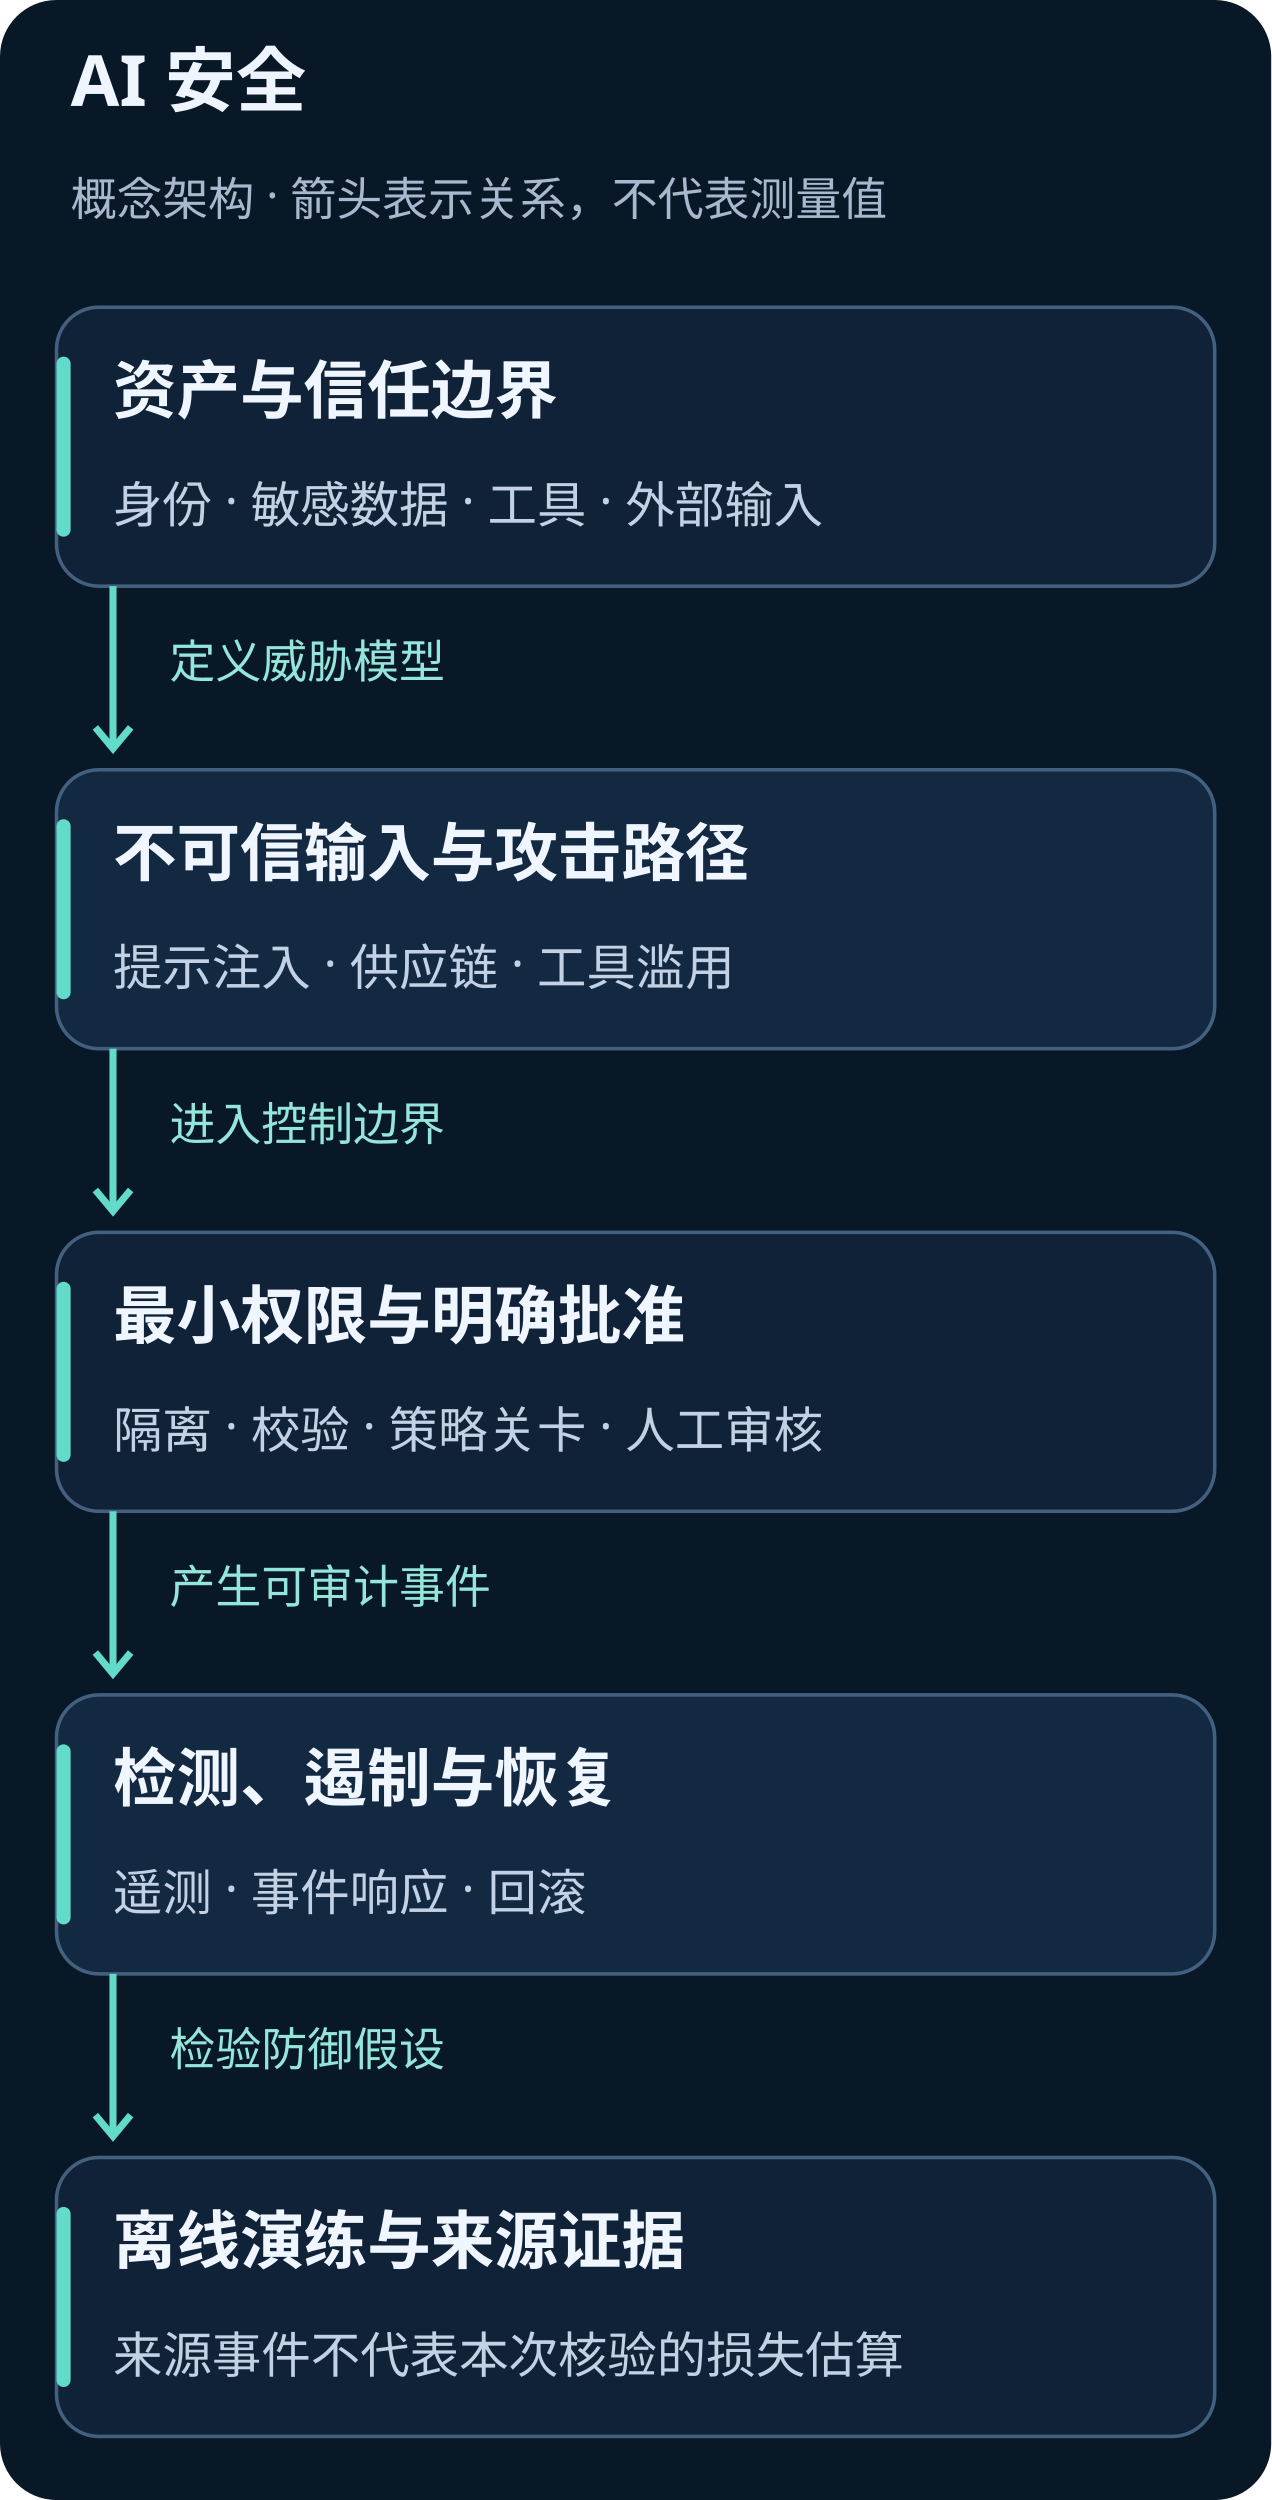
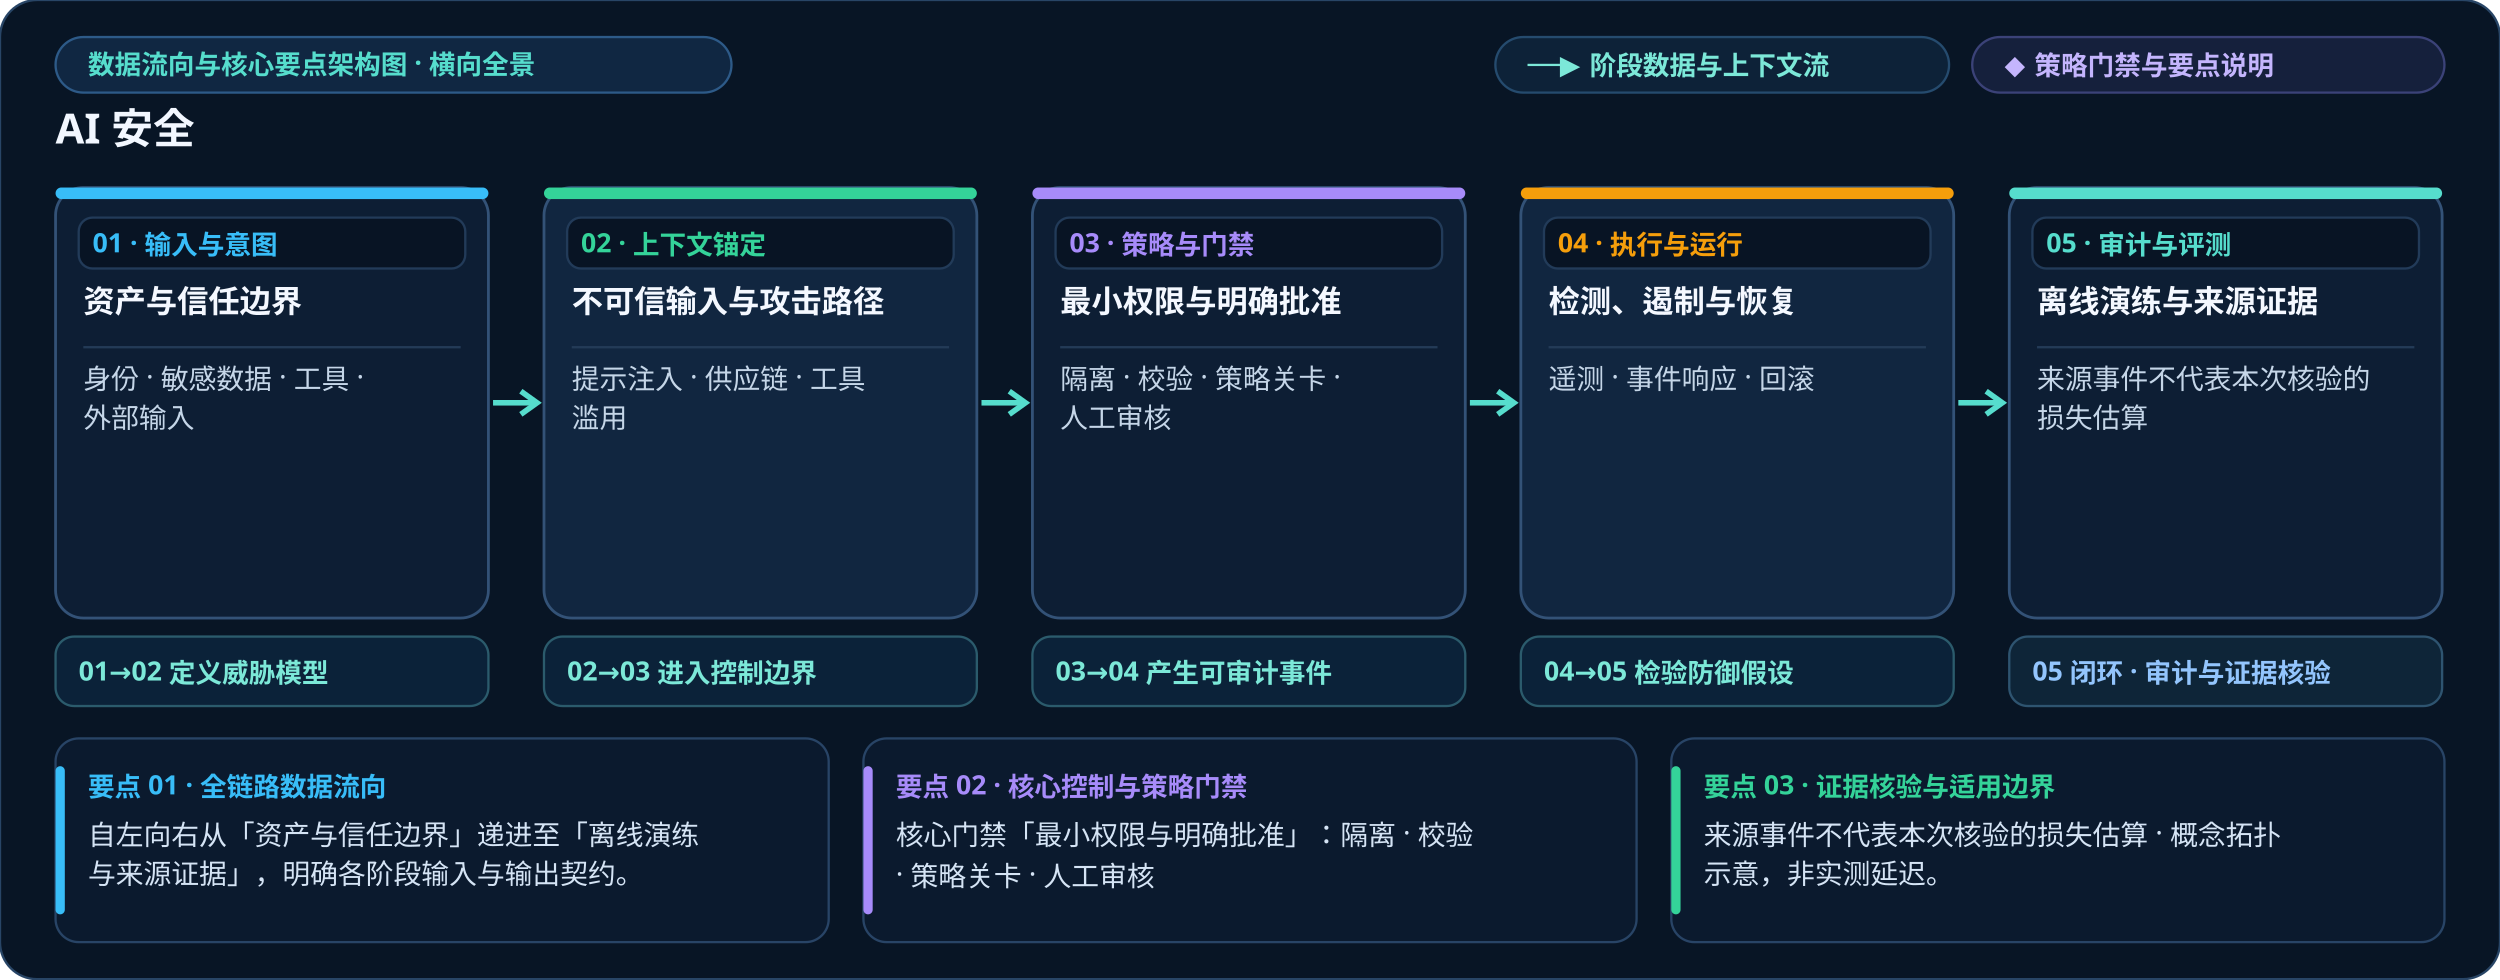
- <svg xmlns="http://www.w3.org/2000/svg" lang="zh-CN" role="img" aria-labelledby="knowledge-2bebe70b73d3-title knowledge-2bebe70b73d3-desc" viewBox="0 0 360 708" width="360" style="display:block;width:100%;height:auto;max-width:560px;margin:0 auto;font-family:system-ui,sans-serif">
-   <rect width="360" height="708" rx="16" fill="#091827" />
-   <text x="20" y="30" fill="#eef5ff" font-size="20" font-weight="700">
-     <tspan x="20" dy="0">AI 安全</tspan>
+ <svg xmlns="http://www.w3.org/2000/svg" lang="zh-CN" class="knowledge-graph-wide" role="img" aria-labelledby="knowledge-2bebe70b73d3-title knowledge-2bebe70b73d3-desc" viewBox="0 0 1080 423" width="1080" style="width:100%;height:auto;max-width:1080px;margin:0 auto;font-family:system-ui,sans-serif">
+   <rect width="1080" height="423" rx="16" fill="#081525" stroke="#284566" />
+   <rect x="24" y="16" width="292" height="24" rx="12" fill="#102742" stroke="#2d5a88" />
+   <text x="38" y="32" fill="#56ddcd" font-size="11.5" font-weight="700">
+     <tspan x="38" dy="0">数据流向与核心要点架构图 · 横向全景</tspan>
  </text>
-   <text x="20" y="61" fill="#a9b8ce" font-size="13" font-weight="400">
-     <tspan x="20" dy="0">概念架构 · 箭头表示关系，不代表测量值</tspan>
+   <rect x="646" y="16" width="196" height="24" rx="12" fill="#0d2238" stroke="#254b6e" />
+   <text x="660" y="32" fill="#7ce8d8" font-size="11.5" font-weight="600">
+     <tspan x="660" dy="0">──▶ 阶段数据与上下文流</tspan>
+   </text>
+   <rect x="852" y="16" width="204" height="24" rx="12" fill="#15203c" stroke="#3b4278" />
+   <text x="866" y="32" fill="#c4b5fd" font-size="11.5" font-weight="600">
+     <tspan x="866" dy="0">◆ 策略门禁与要点说明</tspan>
+   </text>
+   <text x="24" y="62" fill="#f2f7ff" font-size="18" font-weight="700">
+     <tspan x="24" dy="0">AI 安全</tspan>
  </text>
  <g data-concept="1">
-     <rect x="16" y="87" width="328" height="79" rx="12" fill="#102238" stroke="#43617f" />
-     <rect x="16" y="101" width="4" height="51" rx="2" fill="#63dbca" />
-     <text x="32" y="117" fill="#f0f6ff" font-size="18" font-weight="650">
-       <tspan x="32" dy="0">资产与信任边界</tspan>
+     <rect x="24" y="81" width="187" height="186" rx="12" fill="#0d1e34" stroke="#335277" stroke-width="1.2" />
+     <rect x="24" y="81" width="187" height="5" rx="2.5" fill="#38bdf8" />
+     <rect x="34" y="94" width="167" height="22" rx="6" fill="#081424" stroke="#223b59" />
+     <text x="40" y="109" fill="#38bdf8" font-size="11.5" font-weight="700">
+       <tspan x="40" dy="0">01 · 输入与意图</tspan>
    </text>
-     <text x="32" y="148" fill="#c2d1e3" font-size="14" font-weight="400">
-       <tspan x="32" dy="0">身份 · 敏感数据 · 工具 · 外部输入</tspan>
+     <text x="36" y="135" fill="#f4f8ff" font-size="13.5" font-weight="700">
+       <tspan x="36" dy="0">资产与信任边界</tspan>
+     </text>
+     <path d="M36 150 H199" stroke="#233b57" stroke-width="1" />
+     <text x="36" y="168" fill="#c5d6e8" font-size="12" font-weight="400">
+       <tspan x="36" dy="0">身份 · 敏感数据 · 工具 ·</tspan>
+       <tspan x="36" dy="16.8">外部输入</tspan>
    </text>
  </g>
  <g data-relationship="定义威胁模型">
-     <path d="M32 166 V211" fill="none" stroke="#63dbca" stroke-width="2" />
-     <path d="M27 206 L32 212 L37 206" fill="none" stroke="#63dbca" stroke-width="2" />
-     <text x="48" y="192" fill="#94e5da" font-size="13" font-weight="400">
-       <tspan x="48" dy="0">定义威胁模型</tspan>
+     <path d="M213 174 H231" fill="none" stroke="#56ddcd" stroke-width="2.4" />
+     <path d="M225 169 L232 174 L225 179" fill="none" stroke="#56ddcd" stroke-width="2.4" />
+     <rect x="24" y="275" width="187" height="30" rx="8" fill="#0b2239" stroke="#2b5b6c" />
+     <text x="34" y="294" fill="#7ce8d8" font-size="11.5" font-weight="600">
+       <tspan x="34" dy="0">01→02 定义威胁模型</tspan>
    </text>
  </g>
  <g data-concept="2">
-     <rect x="16" y="218" width="328" height="79" rx="12" fill="#132942" stroke="#43617f" />
-     <rect x="16" y="232" width="4" height="51" rx="2" fill="#63dbca" />
-     <text x="32" y="248" fill="#f0f6ff" font-size="18" font-weight="650">
-       <tspan x="32" dy="0">不可信输入与攻击路径</tspan>
+     <rect x="235" y="81" width="187" height="186" rx="12" fill="#112640" stroke="#335277" stroke-width="1.2" />
+     <rect x="235" y="81" width="187" height="5" rx="2.5" fill="#34d399" />
+     <rect x="245" y="94" width="167" height="22" rx="6" fill="#081424" stroke="#223b59" />
+     <text x="251" y="109" fill="#34d399" font-size="11.5" font-weight="700">
+       <tspan x="251" dy="0">02 · 上下文锚定</tspan>
    </text>
-     <text x="32" y="279" fill="#c2d1e3" font-size="14" font-weight="400">
-       <tspan x="32" dy="0">提示注入 · 供应链 · 工具滥用</tspan>
+     <text x="247" y="135" fill="#f4f8ff" font-size="13.5" font-weight="700">
+       <tspan x="247" dy="0">不可信输入与攻击路径</tspan>
+     </text>
+     <path d="M247 150 H410" stroke="#233b57" stroke-width="1" />
+     <text x="247" y="168" fill="#c5d6e8" font-size="12" font-weight="400">
+       <tspan x="247" dy="0">提示注入 · 供应链 · 工具</tspan>
+       <tspan x="247" dy="16.8">滥用</tspan>
    </text>
  </g>
  <g data-relationship="进入控制边界">
-     <path d="M32 297 V342" fill="none" stroke="#63dbca" stroke-width="2" />
-     <path d="M27 337 L32 343 L37 337" fill="none" stroke="#63dbca" stroke-width="2" />
-     <text x="48" y="323" fill="#94e5da" font-size="13" font-weight="400">
-       <tspan x="48" dy="0">进入控制边界</tspan>
+     <path d="M424 174 H442" fill="none" stroke="#56ddcd" stroke-width="2.4" />
+     <path d="M436 169 L443 174 L436 179" fill="none" stroke="#56ddcd" stroke-width="2.4" />
+     <rect x="235" y="275" width="187" height="30" rx="8" fill="#0b2239" stroke="#2b5b6c" />
+     <text x="245" y="294" fill="#7ce8d8" font-size="11.5" font-weight="600">
+       <tspan x="245" dy="0">02→03 进入控制边界</tspan>
    </text>
  </g>
  <g data-concept="3">
-     <rect x="16" y="349" width="328" height="79" rx="12" fill="#102238" stroke="#43617f" />
-     <rect x="16" y="363" width="4" height="51" rx="2" fill="#63dbca" />
-     <text x="32" y="379" fill="#f0f6ff" font-size="18" font-weight="650">
-       <tspan x="32" dy="0">最小权限与明确批准</tspan>
+     <rect x="446" y="81" width="187" height="186" rx="12" fill="#0d1e34" stroke="#335277" stroke-width="1.2" />
+     <rect x="446" y="81" width="187" height="5" rx="2.5" fill="#a78bfa" />
+     <rect x="456" y="94" width="167" height="22" rx="6" fill="#081424" stroke="#223b59" />
+     <text x="462" y="109" fill="#a78bfa" font-size="11.5" font-weight="700">
+       <tspan x="462" dy="0">03 · 策略与门禁</tspan>
    </text>
-     <text x="32" y="410" fill="#c2d1e3" font-size="14" font-weight="400">
-       <tspan x="32" dy="0">隔离 · 校验 · 策略关卡 · 人工审核</tspan>
+     <text x="458" y="135" fill="#f4f8ff" font-size="13.5" font-weight="700">
+       <tspan x="458" dy="0">最小权限与明确批准</tspan>
+     </text>
+     <path d="M458 150 H621" stroke="#233b57" stroke-width="1" />
+     <text x="458" y="168" fill="#c5d6e8" font-size="12" font-weight="400">
+       <tspan x="458" dy="0">隔离 · 校验 · 策略关卡 ·</tspan>
+       <tspan x="458" dy="16.8">人工审核</tspan>
    </text>
  </g>
  <g data-relationship="产生可审计事件">
-     <path d="M32 428 V473" fill="none" stroke="#63dbca" stroke-width="2" />
-     <path d="M27 468 L32 474 L37 468" fill="none" stroke="#63dbca" stroke-width="2" />
-     <text x="48" y="454" fill="#94e5da" font-size="13" font-weight="400">
-       <tspan x="48" dy="0">产生可审计事件</tspan>
+     <path d="M635 174 H653" fill="none" stroke="#56ddcd" stroke-width="2.4" />
+     <path d="M647 169 L654 174 L647 179" fill="none" stroke="#56ddcd" stroke-width="2.4" />
+     <rect x="446" y="275" width="187" height="30" rx="8" fill="#0b2239" stroke="#2b5b6c" />
+     <text x="456" y="294" fill="#7ce8d8" font-size="11.5" font-weight="600">
+       <tspan x="456" dy="0">03→04 产生可审计事件</tspan>
    </text>
  </g>
  <g data-concept="4">
-     <rect x="16" y="480" width="328" height="79" rx="12" fill="#132942" stroke="#43617f" />
-     <rect x="16" y="494" width="4" height="51" rx="2" fill="#63dbca" />
-     <text x="32" y="510" fill="#f0f6ff" font-size="18" font-weight="650">
-       <tspan x="32" dy="0">检测、遏制与恢复</tspan>
+     <rect x="657" y="81" width="187" height="186" rx="12" fill="#112640" stroke="#335277" stroke-width="1.2" />
+     <rect x="657" y="81" width="187" height="5" rx="2.5" fill="#f59e0b" />
+     <rect x="667" y="94" width="167" height="22" rx="6" fill="#081424" stroke="#223b59" />
+     <text x="673" y="109" fill="#f59e0b" font-size="11.5" font-weight="700">
+       <tspan x="673" dy="0">04 · 执行与运行</tspan>
    </text>
-     <text x="32" y="541" fill="#c2d1e3" font-size="14" font-weight="400">
-       <tspan x="32" dy="0">遥测 · 事件响应 · 回滚</tspan>
+     <text x="669" y="135" fill="#f4f8ff" font-size="13.5" font-weight="700">
+       <tspan x="669" dy="0">检测、遏制与恢复</tspan>
+     </text>
+     <path d="M669 150 H832" stroke="#233b57" stroke-width="1" />
+     <text x="669" y="168" fill="#c5d6e8" font-size="12" font-weight="400">
+       <tspan x="669" dy="0">遥测 · 事件响应 · 回滚</tspan>
    </text>
  </g>
  <g data-relationship="检验防御假设">
-     <path d="M32 559 V604" fill="none" stroke="#63dbca" stroke-width="2" />
-     <path d="M27 599 L32 605 L37 599" fill="none" stroke="#63dbca" stroke-width="2" />
-     <text x="48" y="585" fill="#94e5da" font-size="13" font-weight="400">
-       <tspan x="48" dy="0">检验防御假设</tspan>
+     <path d="M846 174 H864" fill="none" stroke="#56ddcd" stroke-width="2.4" />
+     <path d="M858 169 L865 174 L858 179" fill="none" stroke="#56ddcd" stroke-width="2.4" />
+     <rect x="657" y="275" width="187" height="30" rx="8" fill="#0b2239" stroke="#2b5b6c" />
+     <text x="667" y="294" fill="#7ce8d8" font-size="11.5" font-weight="600">
+       <tspan x="667" dy="0">04→05 检验防御假设</tspan>
    </text>
  </g>
  <g data-concept="5">
-     <rect x="16" y="611" width="328" height="79" rx="12" fill="#102238" stroke="#43617f" />
-     <rect x="16" y="625" width="4" height="51" rx="2" fill="#63dbca" />
-     <text x="32" y="641" fill="#f0f6ff" font-size="18" font-weight="650">
-       <tspan x="32" dy="0">离线演练与来源证据</tspan>
+     <rect x="868" y="81" width="187" height="186" rx="12" fill="#0d1e34" stroke="#335277" stroke-width="1.2" />
+     <rect x="868" y="81" width="187" height="5" rx="2.5" fill="#56ddcd" />
+     <rect x="878" y="94" width="167" height="22" rx="6" fill="#081424" stroke="#223b59" />
+     <text x="884" y="109" fill="#56ddcd" font-size="11.5" font-weight="700">
+       <tspan x="884" dy="0">05 · 审计与评测</tspan>
    </text>
-     <text x="32" y="672" fill="#c2d1e3" font-size="14" font-weight="400">
-       <tspan x="32" dy="0">来源事件不代表本次核验的损失估算</tspan>
+     <text x="880" y="135" fill="#f4f8ff" font-size="13.5" font-weight="700">
+       <tspan x="880" dy="0">离线演练与来源证据</tspan>
+     </text>
+     <path d="M880 150 H1043" stroke="#233b57" stroke-width="1" />
+     <text x="880" y="168" fill="#c5d6e8" font-size="12" font-weight="400">
+       <tspan x="880" dy="0">来源事件不代表本次核验的</tspan>
+       <tspan x="880" dy="16.8">损失估算</tspan>
+     </text>
+   </g>
+   <rect x="868" y="275" width="187" height="30" rx="8" fill="#0e2538" stroke="#2e5470" />
+   <text x="878" y="294" fill="#93c5fd" font-size="11.5" font-weight="600">
+     <tspan x="878" dy="0">05 闭环 · 审计与证据核验</tspan>
+   </text>
+   <g data-takeaway="1">
+     <rect x="24" y="319" width="334" height="88" rx="10" fill="#0b1a2e" stroke="#284466" />
+     <rect x="24" y="331" width="4" height="64" rx="2" fill="#38bdf8" />
+     <text x="38" y="344" fill="#38bdf8" font-size="11.5" font-weight="700">
+       <tspan x="38" dy="0">要点 01 · 全链路数据流向</tspan>
+     </text>
+     <text x="38" y="365" fill="#d5e4f5" font-size="12" font-weight="400">
+       <tspan x="38" dy="0">自左向右从「资产与信任边界」递进至「离线演练</tspan>
+       <tspan x="38" dy="16.8">与来源证据」，明确各阶段输入与输出契约。</tspan>
+     </text>
+   </g>
+   <g data-takeaway="2">
+     <rect x="373" y="319" width="334" height="88" rx="10" fill="#0b1a2e" stroke="#284466" />
+     <rect x="373" y="331" width="4" height="64" rx="2" fill="#a78bfa" />
+     <text x="387" y="344" fill="#a78bfa" font-size="11.5" font-weight="700">
+       <tspan x="387" dy="0">要点 02 · 核心控制与策略门禁</tspan>
+     </text>
+     <text x="387" y="365" fill="#d5e4f5" font-size="12" font-weight="400">
+       <tspan x="387" dy="0">核心门禁「最小权限与明确批准」：隔离 · 校验</tspan>
+       <tspan x="387" dy="16.8">· 策略关卡 · 人工审核</tspan>
+     </text>
+   </g>
+   <g data-takeaway="3">
+     <rect x="722" y="319" width="334" height="88" rx="10" fill="#0b1a2e" stroke="#284466" />
+     <rect x="722" y="331" width="4" height="64" rx="2" fill="#34d399" />
+     <text x="736" y="344" fill="#34d399" font-size="11.5" font-weight="700">
+       <tspan x="736" dy="0">要点 03 · 证据核验与适用边界</tspan>
+     </text>
+     <text x="736" y="365" fill="#d5e4f5" font-size="12" font-weight="400">
+       <tspan x="736" dy="0">来源事件不代表本次核验的损失估算 · 概念拓扑</tspan>
+       <tspan x="736" dy="16.8">示意，非实测延迟。</tspan>
    </text>
  </g>
</svg>
